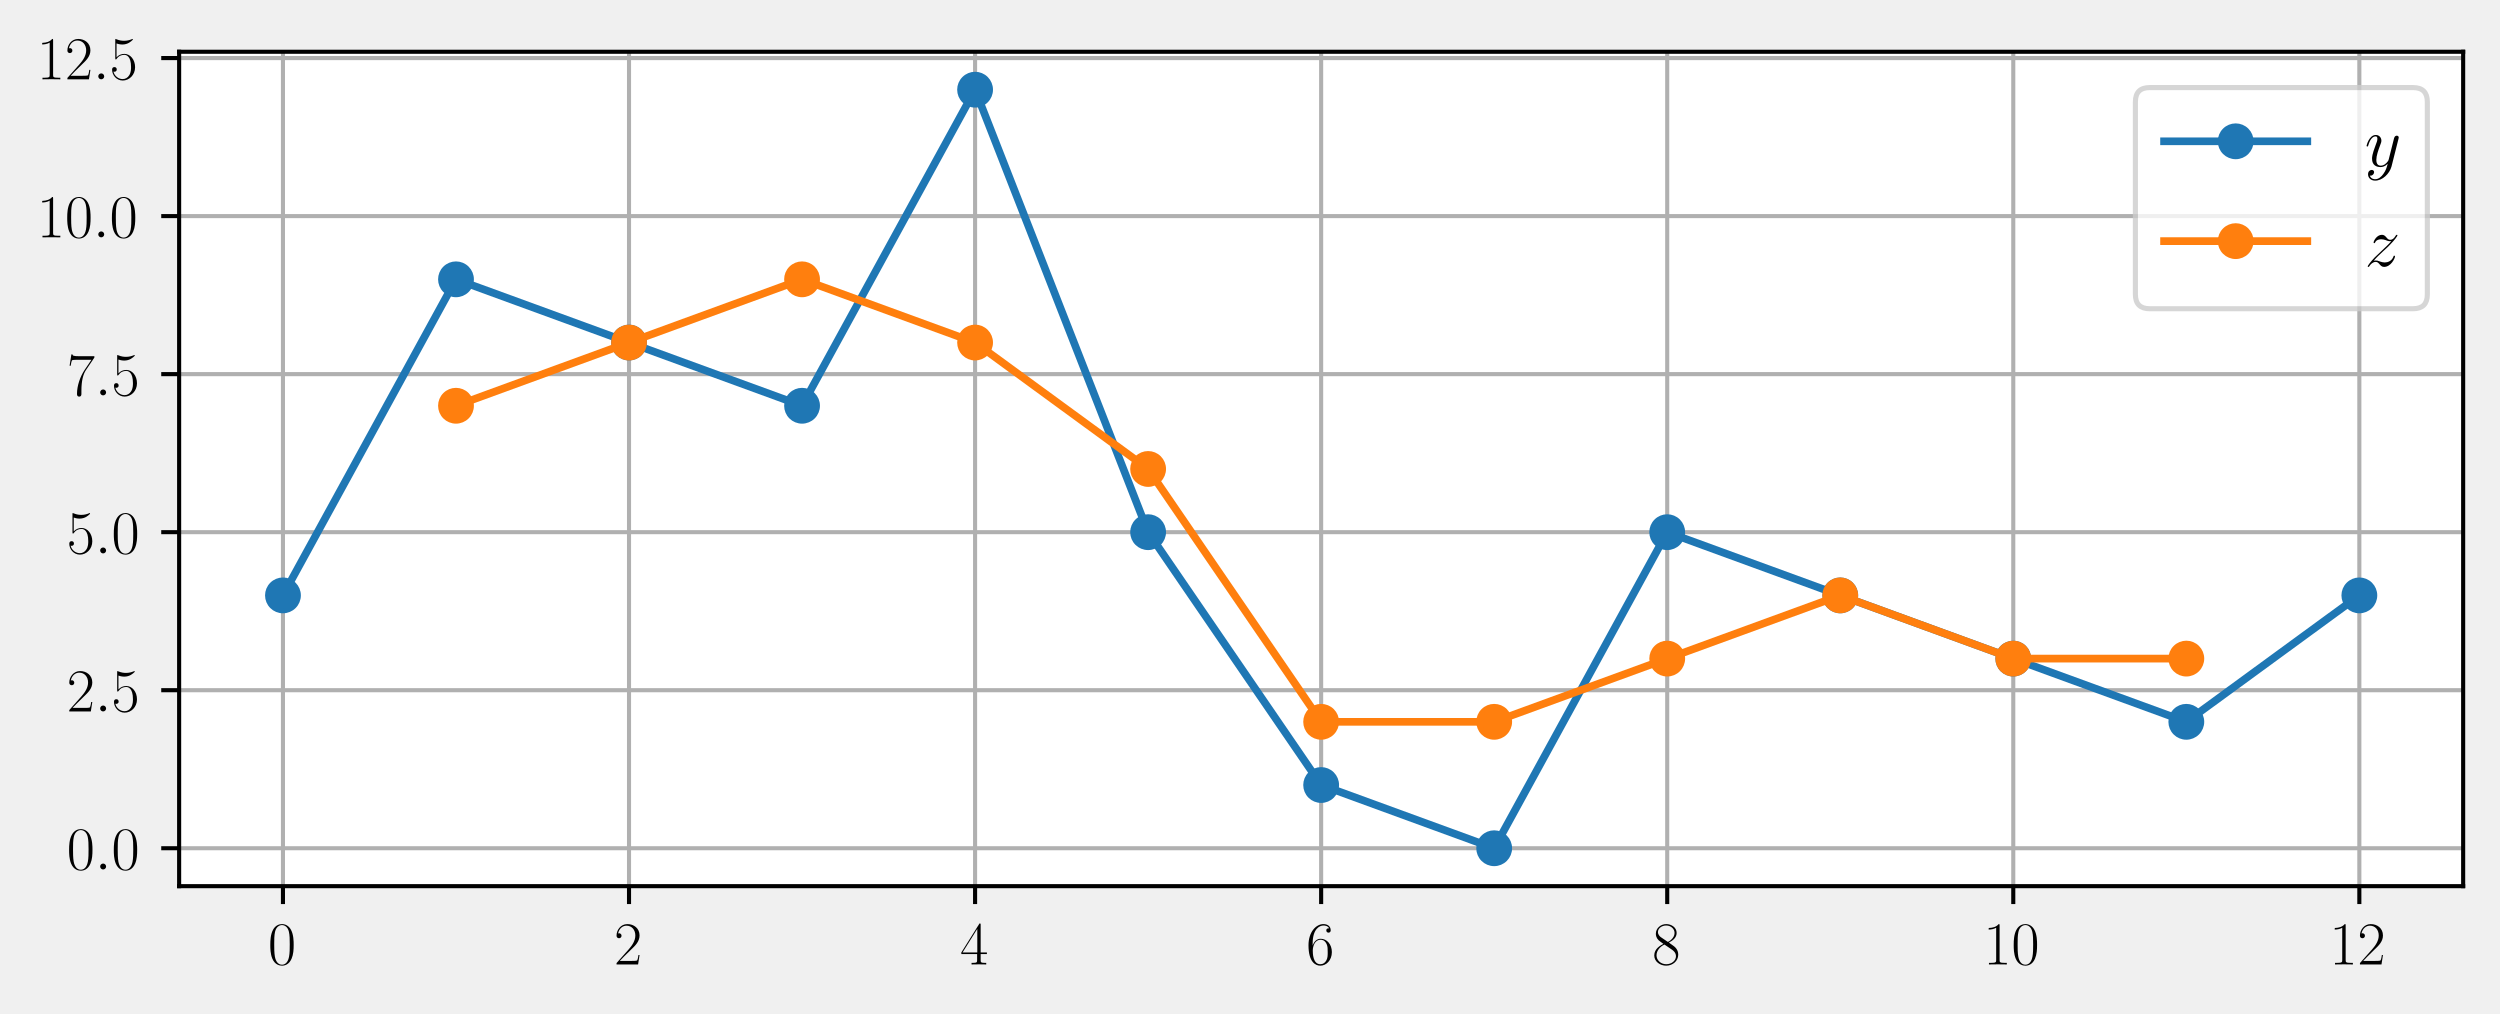
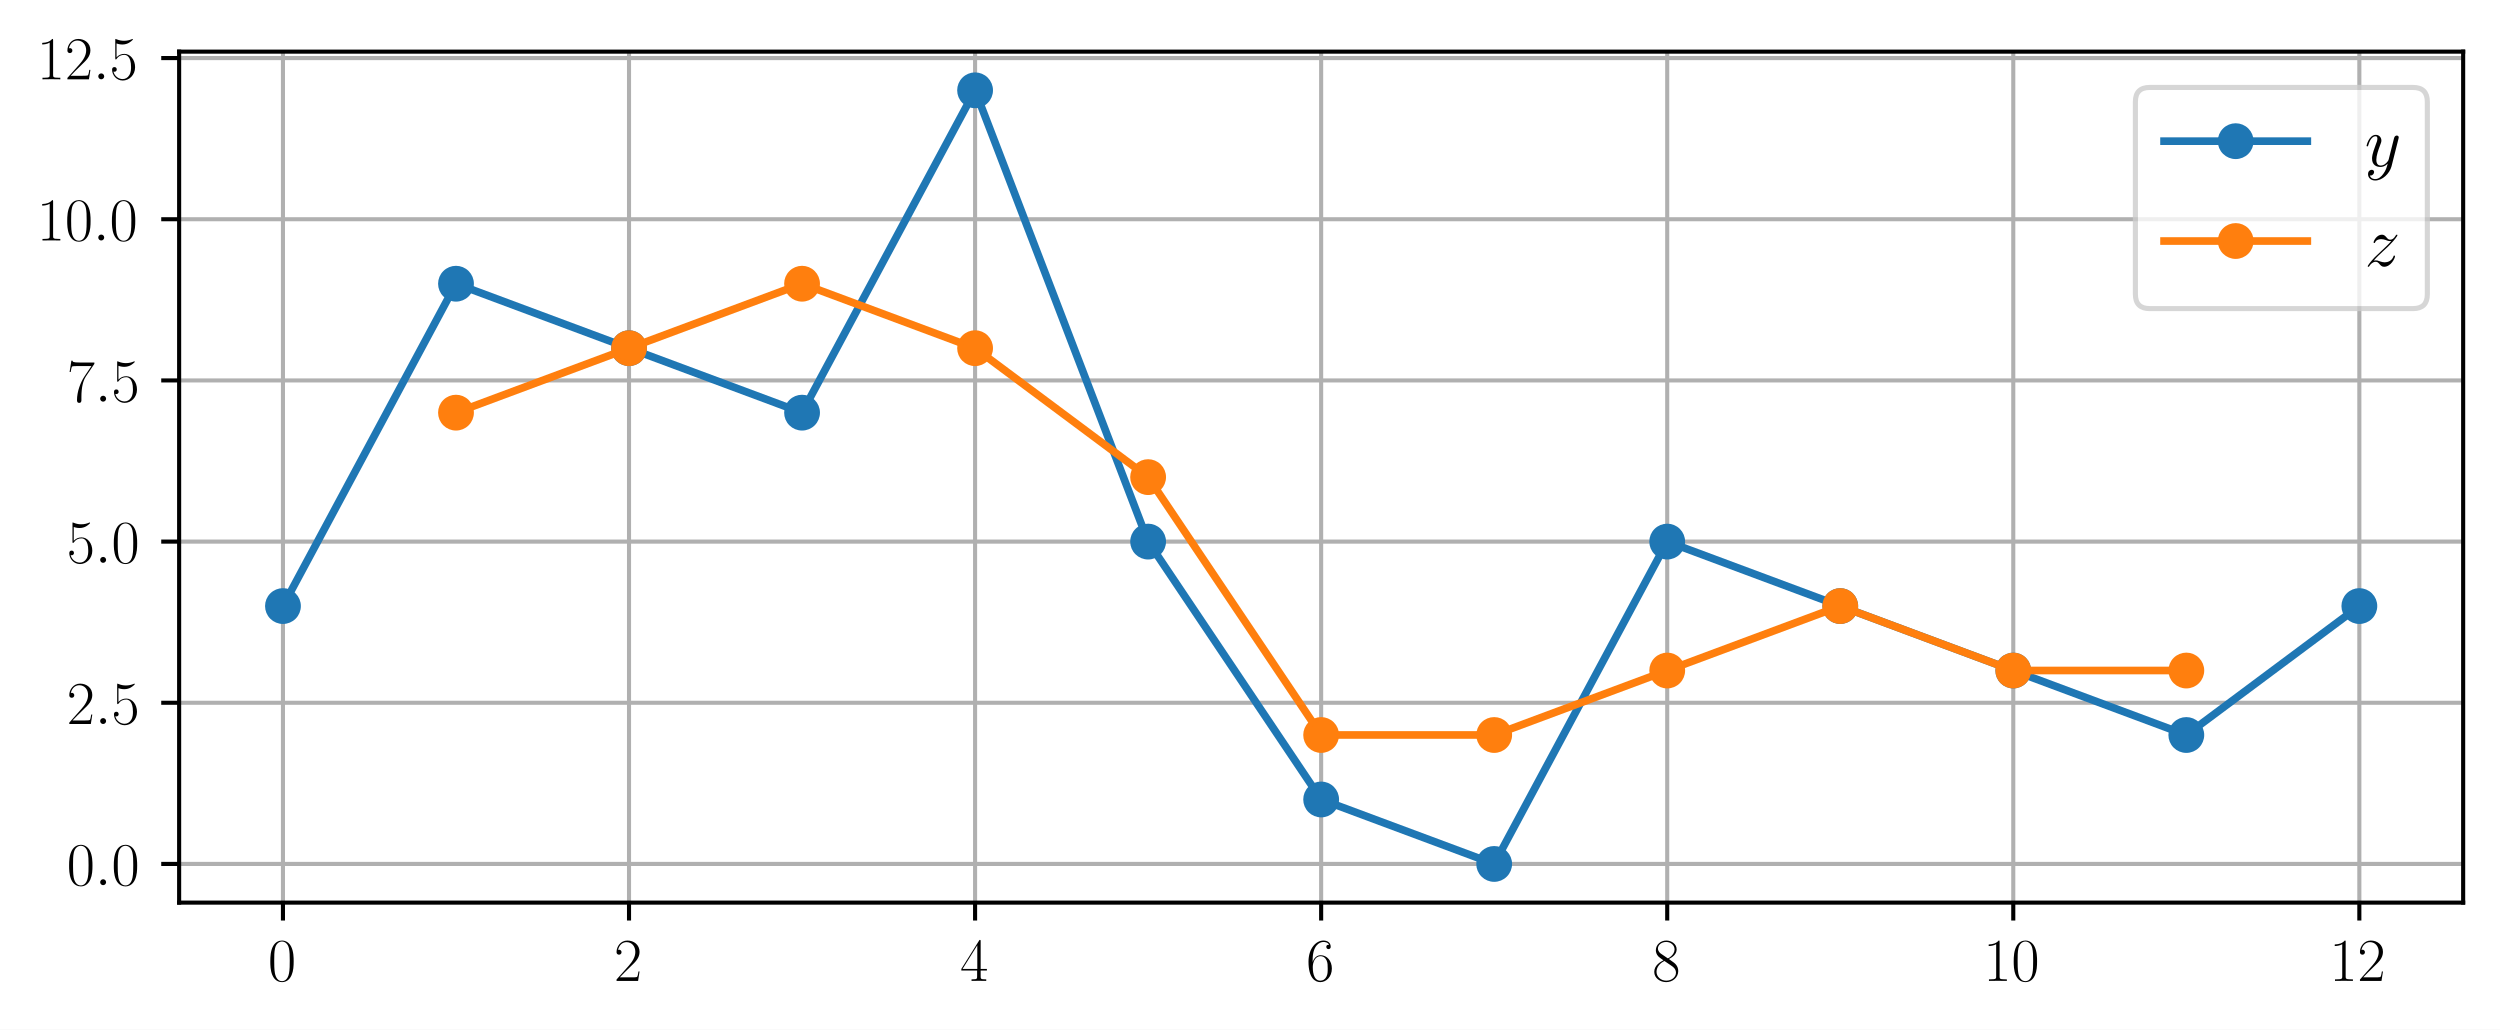
- <svg xmlns="http://www.w3.org/2000/svg" xmlns:xlink="http://www.w3.org/1999/xlink" height="198.022pt" version="1.1" viewBox="0 0 488.611 198.022" width="488.611pt">
+ <svg xmlns="http://www.w3.org/2000/svg" xmlns:xlink="http://www.w3.org/1999/xlink" width="488.611pt" height="201.238pt" viewBox="0 0 488.611 201.238" version="1.1">
  <defs>
-     <style type="text/css">*{stroke-linecap:butt;stroke-linejoin:round;}</style>
+     <style type="text/css">*{stroke-linejoin: round; stroke-linecap: butt}</style>
  </defs>
  <g id="figure_1">
    <g id="patch_1">
-       <path d="M 0 198.022  L 488.611 198.022  L 488.611 0  L 0 0  z " style="fill:none;" />
+       <path d="M 0 201.238  L 488.611 201.238  L 488.611 0  L 0 0  z " style="fill: #ffffff" />
    </g>
    <g id="axes_1">
      <g id="patch_2">
-         <path d="M 35.011 173.196  L 481.411 173.196  L 481.411 10.116  L 35.011 10.116  z " style="fill:#ffffff;" />
+         <path d="M 35.011 176.411  L 481.411 176.411  L 481.411 10.091  L 35.011 10.091  z " style="fill: #ffffff" />
      </g>
      <g id="matplotlib.axis_1">
        <g id="xtick_1">
          <g id="line2d_1">
-             <path clip-path="url(#pc7c67363ea)" d="M 55.302 173.196  L 55.302 10.116  " style="fill:none;stroke:#b0b0b0;stroke-linecap:square;stroke-width:0.8;" />
+             <path d="M 55.302 176.411  L 55.302 10.091  " clip-path="url(#p268f685342)" style="fill: none; stroke: #b0b0b0; stroke-width: 0.8; stroke-linecap: square" />
          </g>
          <g id="line2d_2">
            <defs>
-               <path d="M 0 0  L 0 3.5  " id="m2294f889f7" style="stroke:#000000;stroke-width:0.8;" />
+               <path id="m3dd1271df4" d="M 0 0  L 0 3.5  " style="stroke: #000000; stroke-width: 0.8" />
            </defs>
            <g>
-               <use style="stroke:#000000;stroke-width:0.8;" x="55.302" xlink:href="#m2294f889f7" y="173.196" />
+               <use xlink:href="#m3dd1271df4" x="55.302" y="176.411" style="stroke: #000000; stroke-width: 0.8" />
            </g>
          </g>
          <g id="text_1">
-             <g transform="translate(52.37505 188.4978)scale(0.12 -0.12)">
-               <defs>
-                 <path d="M 2688 2038  C 2688 2430 2682 3099 2413 3613  C 2176 4063 1798 4224 1466 4224  C 1158 4224 768 4082 525 3620  C 269 3137 243 2539 243 2038  C 243 1671 250 1112 448 623  C 723 -39 1216 -128 1466 -128  C 1760 -128 2208 -7 2470 604  C 2662 1048 2688 1568 2688 2038  z M 1466 -26  C 1056 -26 813 328 723 816  C 653 1196 653 1749 653 2109  C 653 2604 653 3015 736 3407  C 858 3954 1216 4121 1466 4121  C 1728 4121 2067 3947 2189 3420  C 2272 3054 2278 2623 2278 2109  C 2278 1691 2278 1176 2202 797  C 2067 96 1690 -26 1466 -26  z " id="CMR17-30" transform="scale(0.015625)" />
-               </defs>
-               <use transform="scale(0.996264)" xlink:href="#CMR17-30" />
+             <g transform="translate(52.37505 191.7133) scale(0.12 -0.12)">
+               <defs>
+                 <path id="CMR17-30" d="M 2688 2038  C 2688 2430 2682 3099 2413 3613  C 2176 4063 1798 4224 1466 4224  C 1158 4224 768 4082 525 3620  C 269 3137 243 2539 243 2038  C 243 1671 250 1112 448 623  C 723 -39 1216 -128 1466 -128  C 1760 -128 2208 -7 2470 604  C 2662 1048 2688 1568 2688 2038  z M 1466 -26  C 1056 -26 813 328 723 816  C 653 1196 653 1749 653 2109  C 653 2604 653 3015 736 3407  C 858 3954 1216 4121 1466 4121  C 1728 4121 2067 3947 2189 3420  C 2272 3054 2278 2623 2278 2109  C 2278 1691 2278 1176 2202 797  C 2067 96 1690 -26 1466 -26  z " transform="scale(0.015625)" />
+               </defs>
+               <use xlink:href="#CMR17-30" transform="scale(0.996264)" />
            </g>
          </g>
        </g>
        <g id="xtick_2">
          <g id="line2d_3">
-             <path clip-path="url(#pc7c67363ea)" d="M 122.938 173.196  L 122.938 10.116  " style="fill:none;stroke:#b0b0b0;stroke-linecap:square;stroke-width:0.8;" />
+             <path d="M 122.938 176.411  L 122.938 10.091  " clip-path="url(#p268f685342)" style="fill: none; stroke: #b0b0b0; stroke-width: 0.8; stroke-linecap: square" />
          </g>
          <g id="line2d_4">
            <g>
-               <use style="stroke:#000000;stroke-width:0.8;" x="122.938" xlink:href="#m2294f889f7" y="173.196" />
+               <use xlink:href="#m3dd1271df4" x="122.938" y="176.411" style="stroke: #000000; stroke-width: 0.8" />
            </g>
          </g>
          <g id="text_2">
-             <g transform="translate(120.0114 188.4978)scale(0.12 -0.12)">
-               <defs>
-                 <path d="M 2669 990  L 2554 990  C 2490 537 2438 460 2413 422  C 2381 371 1920 371 1830 371  L 602 371  C 832 620 1280 1073 1824 1596  C 2214 1966 2669 2400 2669 3033  C 2669 3788 2067 4224 1395 4224  C 691 4224 262 3603 262 3027  C 262 2777 448 2745 525 2745  C 589 2745 781 2783 781 3007  C 781 3206 614 3264 525 3264  C 486 3264 448 3257 422 3244  C 544 3788 915 4057 1306 4057  C 1862 4057 2227 3616 2227 3033  C 2227 2477 1901 1998 1536 1583  L 262 147  L 262 0  L 2515 0  L 2669 990  z " id="CMR17-32" transform="scale(0.015625)" />
-               </defs>
-               <use transform="scale(0.996264)" xlink:href="#CMR17-32" />
+             <g transform="translate(120.0114 191.7133) scale(0.12 -0.12)">
+               <defs>
+                 <path id="CMR17-32" d="M 2669 990  L 2554 990  C 2490 537 2438 460 2413 422  C 2381 371 1920 371 1830 371  L 602 371  C 832 620 1280 1073 1824 1596  C 2214 1966 2669 2400 2669 3033  C 2669 3788 2067 4224 1395 4224  C 691 4224 262 3603 262 3027  C 262 2777 448 2745 525 2745  C 589 2745 781 2783 781 3007  C 781 3206 614 3264 525 3264  C 486 3264 448 3257 422 3244  C 544 3788 915 4057 1306 4057  C 1862 4057 2227 3616 2227 3033  C 2227 2477 1901 1998 1536 1583  L 262 147  L 262 0  L 2515 0  L 2669 990  z " transform="scale(0.015625)" />
+               </defs>
+               <use xlink:href="#CMR17-32" transform="scale(0.996264)" />
            </g>
          </g>
        </g>
        <g id="xtick_3">
          <g id="line2d_5">
-             <path clip-path="url(#pc7c67363ea)" d="M 190.574 173.196  L 190.574 10.116  " style="fill:none;stroke:#b0b0b0;stroke-linecap:square;stroke-width:0.8;" />
+             <path d="M 190.574 176.411  L 190.574 10.091  " clip-path="url(#p268f685342)" style="fill: none; stroke: #b0b0b0; stroke-width: 0.8; stroke-linecap: square" />
          </g>
          <g id="line2d_6">
            <g>
-               <use style="stroke:#000000;stroke-width:0.8;" x="190.574" xlink:href="#m2294f889f7" y="173.196" />
+               <use xlink:href="#m3dd1271df4" x="190.574" y="176.411" style="stroke: #000000; stroke-width: 0.8" />
            </g>
          </g>
          <g id="text_3">
-             <g transform="translate(187.6478 188.4978)scale(0.12 -0.12)">
-               <defs>
-                 <path d="M 2150 4147  C 2150 4281 2144 4288 2029 4288  L 128 1254  L 128 1088  L 1779 1088  L 1779 460  C 1779 230 1766 166 1318 166  L 1197 166  L 1197 0  C 1402 12 1747 12 1965 12  C 2182 12 2528 12 2733 0  L 2733 166  L 2611 166  C 2163 166 2150 230 2150 460  L 2150 1088  L 2803 1088  L 2803 1254  L 2150 1254  L 2150 4147  z M 1798 3723  L 1798 1254  L 256 1254  L 1798 3723  z " id="CMR17-34" transform="scale(0.015625)" />
-               </defs>
-               <use transform="scale(0.996264)" xlink:href="#CMR17-34" />
+             <g transform="translate(187.6478 191.7133) scale(0.12 -0.12)">
+               <defs>
+                 <path id="CMR17-34" d="M 2150 4147  C 2150 4281 2144 4288 2029 4288  L 128 1254  L 128 1088  L 1779 1088  L 1779 460  C 1779 230 1766 166 1318 166  L 1197 166  L 1197 0  C 1402 12 1747 12 1965 12  C 2182 12 2528 12 2733 0  L 2733 166  L 2611 166  C 2163 166 2150 230 2150 460  L 2150 1088  L 2803 1088  L 2803 1254  L 2150 1254  L 2150 4147  z M 1798 3723  L 1798 1254  L 256 1254  L 1798 3723  z " transform="scale(0.015625)" />
+               </defs>
+               <use xlink:href="#CMR17-34" transform="scale(0.996264)" />
            </g>
          </g>
        </g>
        <g id="xtick_4">
          <g id="line2d_7">
-             <path clip-path="url(#pc7c67363ea)" d="M 258.211 173.196  L 258.211 10.116  " style="fill:none;stroke:#b0b0b0;stroke-linecap:square;stroke-width:0.8;" />
+             <path d="M 258.211 176.411  L 258.211 10.091  " clip-path="url(#p268f685342)" style="fill: none; stroke: #b0b0b0; stroke-width: 0.8; stroke-linecap: square" />
          </g>
          <g id="line2d_8">
            <g>
-               <use style="stroke:#000000;stroke-width:0.8;" x="258.211" xlink:href="#m2294f889f7" y="173.196" />
+               <use xlink:href="#m3dd1271df4" x="258.211" y="176.411" style="stroke: #000000; stroke-width: 0.8" />
            </g>
          </g>
          <g id="text_4">
-             <g transform="translate(255.2841 188.4978)scale(0.12 -0.12)">
-               <defs>
-                 <path d="M 678 2198  C 678 3712 1395 4076 1811 4076  C 1946 4076 2272 4049 2400 3782  C 2298 3782 2106 3782 2106 3558  C 2106 3385 2246 3328 2336 3328  C 2394 3328 2566 3353 2566 3571  C 2566 3987 2246 4224 1805 4224  C 1043 4224 243 3411 243 2011  C 243 257 966 -128 1478 -128  C 2099 -128 2688 431 2688 1295  C 2688 2101 2170 2688 1517 2688  C 1126 2688 838 2430 678 1979  L 678 2198  z M 1478 25  C 691 25 691 1212 691 1450  C 691 1914 909 2585 1504 2585  C 1613 2585 1926 2585 2138 2140  C 2253 1889 2253 1624 2253 1302  C 2253 954 2253 696 2118 438  C 1978 173 1773 25 1478 25  z " id="CMR17-36" transform="scale(0.015625)" />
-               </defs>
-               <use transform="scale(0.996264)" xlink:href="#CMR17-36" />
+             <g transform="translate(255.2841 191.7133) scale(0.12 -0.12)">
+               <defs>
+                 <path id="CMR17-36" d="M 678 2198  C 678 3712 1395 4076 1811 4076  C 1946 4076 2272 4049 2400 3782  C 2298 3782 2106 3782 2106 3558  C 2106 3385 2246 3328 2336 3328  C 2394 3328 2566 3353 2566 3571  C 2566 3987 2246 4224 1805 4224  C 1043 4224 243 3411 243 2011  C 243 257 966 -128 1478 -128  C 2099 -128 2688 431 2688 1295  C 2688 2101 2170 2688 1517 2688  C 1126 2688 838 2430 678 1979  L 678 2198  z M 1478 25  C 691 25 691 1212 691 1450  C 691 1914 909 2585 1504 2585  C 1613 2585 1926 2585 2138 2140  C 2253 1889 2253 1624 2253 1302  C 2253 954 2253 696 2118 438  C 1978 173 1773 25 1478 25  z " transform="scale(0.015625)" />
+               </defs>
+               <use xlink:href="#CMR17-36" transform="scale(0.996264)" />
            </g>
          </g>
        </g>
        <g id="xtick_5">
          <g id="line2d_9">
-             <path clip-path="url(#pc7c67363ea)" d="M 325.847 173.196  L 325.847 10.116  " style="fill:none;stroke:#b0b0b0;stroke-linecap:square;stroke-width:0.8;" />
+             <path d="M 325.847 176.411  L 325.847 10.091  " clip-path="url(#p268f685342)" style="fill: none; stroke: #b0b0b0; stroke-width: 0.8; stroke-linecap: square" />
          </g>
          <g id="line2d_10">
            <g>
-               <use style="stroke:#000000;stroke-width:0.8;" x="325.847" xlink:href="#m2294f889f7" y="173.196" />
+               <use xlink:href="#m3dd1271df4" x="325.847" y="176.411" style="stroke: #000000; stroke-width: 0.8" />
            </g>
          </g>
          <g id="text_5">
-             <g transform="translate(322.9205 188.4978)scale(0.12 -0.12)">
-               <defs>
-                 <path d="M 1741 2289  C 2144 2494 2554 2803 2554 3298  C 2554 3884 1990 4224 1472 4224  C 890 4224 378 3800 378 3215  C 378 3054 416 2777 666 2533  C 730 2469 998 2276 1171 2154  C 883 2006 211 1652 211 945  C 211 282 838 -128 1459 -128  C 2144 -128 2720 366 2720 1022  C 2720 1607 2330 1877 2074 2051  L 1741 2289  z M 902 2855  C 851 2887 595 3086 595 3388  C 595 3781 998 4076 1459 4076  C 1965 4076 2336 3716 2336 3298  C 2336 2700 1670 2359 1638 2359  C 1632 2359 1626 2359 1574 2398  L 902 2855  z M 2080 1536  C 2176 1466 2483 1253 2483 861  C 2483 385 2010 25 1472 25  C 890 25 448 443 448 951  C 448 1459 838 1884 1280 2083  L 2080 1536  z " id="CMR17-38" transform="scale(0.015625)" />
-               </defs>
-               <use transform="scale(0.996264)" xlink:href="#CMR17-38" />
+             <g transform="translate(322.9205 191.7133) scale(0.12 -0.12)">
+               <defs>
+                 <path id="CMR17-38" d="M 1741 2289  C 2144 2494 2554 2803 2554 3298  C 2554 3884 1990 4224 1472 4224  C 890 4224 378 3800 378 3215  C 378 3054 416 2777 666 2533  C 730 2469 998 2276 1171 2154  C 883 2006 211 1652 211 945  C 211 282 838 -128 1459 -128  C 2144 -128 2720 366 2720 1022  C 2720 1607 2330 1877 2074 2051  L 1741 2289  z M 902 2855  C 851 2887 595 3086 595 3388  C 595 3781 998 4076 1459 4076  C 1965 4076 2336 3716 2336 3298  C 2336 2700 1670 2359 1638 2359  C 1632 2359 1626 2359 1574 2398  L 902 2855  z M 2080 1536  C 2176 1466 2483 1253 2483 861  C 2483 385 2010 25 1472 25  C 890 25 448 443 448 951  C 448 1459 838 1884 1280 2083  L 2080 1536  z " transform="scale(0.015625)" />
+               </defs>
+               <use xlink:href="#CMR17-38" transform="scale(0.996264)" />
            </g>
          </g>
        </g>
        <g id="xtick_6">
          <g id="line2d_11">
-             <path clip-path="url(#pc7c67363ea)" d="M 393.483 173.196  L 393.483 10.116  " style="fill:none;stroke:#b0b0b0;stroke-linecap:square;stroke-width:0.8;" />
+             <path d="M 393.483 176.411  L 393.483 10.091  " clip-path="url(#p268f685342)" style="fill: none; stroke: #b0b0b0; stroke-width: 0.8; stroke-linecap: square" />
          </g>
          <g id="line2d_12">
            <g>
-               <use style="stroke:#000000;stroke-width:0.8;" x="393.483" xlink:href="#m2294f889f7" y="173.196" />
+               <use xlink:href="#m3dd1271df4" x="393.483" y="176.411" style="stroke: #000000; stroke-width: 0.8" />
            </g>
          </g>
          <g id="text_6">
-             <g transform="translate(387.6304 188.4978)scale(0.12 -0.12)">
-               <defs>
-                 <path d="M 1702 4083  C 1702 4217 1696 4224 1606 4224  C 1357 3927 979 3833 621 3820  C 602 3820 570 3820 563 3808  C 557 3795 557 3782 557 3648  C 755 3648 1088 3686 1344 3839  L 1344 467  C 1344 243 1331 166 781 166  L 589 166  L 589 0  C 896 6 1216 12 1523 12  C 1830 12 2150 6 2458 0  L 2458 166  L 2266 166  C 1715 166 1702 236 1702 467  L 1702 4083  z " id="CMR17-31" transform="scale(0.015625)" />
-               </defs>
-               <use transform="scale(0.996264)" xlink:href="#CMR17-31" />
-               <use transform="translate(45.69048 0)scale(0.996264)" xlink:href="#CMR17-30" />
+             <g transform="translate(387.6304 191.7133) scale(0.12 -0.12)">
+               <defs>
+                 <path id="CMR17-31" d="M 1702 4083  C 1702 4217 1696 4224 1606 4224  C 1357 3927 979 3833 621 3820  C 602 3820 570 3820 563 3808  C 557 3795 557 3782 557 3648  C 755 3648 1088 3686 1344 3839  L 1344 467  C 1344 243 1331 166 781 166  L 589 166  L 589 0  C 896 6 1216 12 1523 12  C 1830 12 2150 6 2458 0  L 2458 166  L 2266 166  C 1715 166 1702 236 1702 467  L 1702 4083  z " transform="scale(0.015625)" />
+               </defs>
+               <use xlink:href="#CMR17-31" transform="scale(0.996264)" />
+               <use xlink:href="#CMR17-30" transform="translate(45.69048 0) scale(0.996264)" />
            </g>
          </g>
        </g>
        <g id="xtick_7">
          <g id="line2d_13">
-             <path clip-path="url(#pc7c67363ea)" d="M 461.12 173.196  L 461.12 10.116  " style="fill:none;stroke:#b0b0b0;stroke-linecap:square;stroke-width:0.8;" />
+             <path d="M 461.12 176.411  L 461.12 10.091  " clip-path="url(#p268f685342)" style="fill: none; stroke: #b0b0b0; stroke-width: 0.8; stroke-linecap: square" />
          </g>
          <g id="line2d_14">
            <g>
-               <use style="stroke:#000000;stroke-width:0.8;" x="461.12" xlink:href="#m2294f889f7" y="173.196" />
+               <use xlink:href="#m3dd1271df4" x="461.12" y="176.411" style="stroke: #000000; stroke-width: 0.8" />
            </g>
          </g>
          <g id="text_7">
-             <g transform="translate(455.2667 188.4978)scale(0.12 -0.12)">
-               <use transform="scale(0.996264)" xlink:href="#CMR17-31" />
-               <use transform="translate(45.69048 0)scale(0.996264)" xlink:href="#CMR17-32" />
+             <g transform="translate(455.2667 191.7133) scale(0.12 -0.12)">
+               <use xlink:href="#CMR17-31" transform="scale(0.996264)" />
+               <use xlink:href="#CMR17-32" transform="translate(45.69048 0) scale(0.996264)" />
            </g>
          </g>
        </g>
      </g>
      <g id="matplotlib.axis_2">
        <g id="ytick_1">
          <g id="line2d_15">
-             <path clip-path="url(#pc7c67363ea)" d="M 35.011 165.783  L 481.411 165.783  " style="fill:none;stroke:#b0b0b0;stroke-linecap:square;stroke-width:0.8;" />
+             <path d="M 35.011 168.851  L 481.411 168.851  " clip-path="url(#p268f685342)" style="fill: none; stroke: #b0b0b0; stroke-width: 0.8; stroke-linecap: square" />
          </g>
          <g id="line2d_16">
            <defs>
-               <path d="M 0 0  L -3.5 0  " id="m60856b01ac" style="stroke:#000000;stroke-width:0.8;" />
+               <path id="me7ed355324" d="M 0 0  L -3.5 0  " style="stroke: #000000; stroke-width: 0.8" />
            </defs>
            <g>
-               <use style="stroke:#000000;stroke-width:0.8;" x="35.011" xlink:href="#m60856b01ac" y="165.783" />
+               <use xlink:href="#me7ed355324" x="35.011" y="168.851" style="stroke: #000000; stroke-width: 0.8" />
            </g>
          </g>
          <g id="text_8">
-             <g transform="translate(13.05299 169.934)scale(0.12 -0.12)">
-               <defs>
-                 <path d="M 1178 307  C 1178 492 1024 620 870 620  C 685 620 557 467 557 313  C 557 128 710 0 864 0  C 1050 0 1178 153 1178 307  z " id="CMMI12-3a" transform="scale(0.015625)" />
-               </defs>
-               <use transform="scale(0.996264)" xlink:href="#CMR17-30" />
-               <use transform="translate(45.69048 0)scale(0.996264)" xlink:href="#CMMI12-3a" />
-               <use transform="translate(72.78765 0)scale(0.996264)" xlink:href="#CMR17-30" />
+             <g transform="translate(13.05299 173.0022) scale(0.12 -0.12)">
+               <defs>
+                 <path id="CMMI12-3a" d="M 1178 307  C 1178 492 1024 620 870 620  C 685 620 557 467 557 313  C 557 128 710 0 864 0  C 1050 0 1178 153 1178 307  z " transform="scale(0.015625)" />
+               </defs>
+               <use xlink:href="#CMR17-30" transform="scale(0.996264)" />
+               <use xlink:href="#CMMI12-3a" transform="translate(45.69048 0) scale(0.996264)" />
+               <use xlink:href="#CMR17-30" transform="translate(72.78765 0) scale(0.996264)" />
            </g>
          </g>
        </g>
        <g id="ytick_2">
          <g id="line2d_17">
-             <path clip-path="url(#pc7c67363ea)" d="M 35.011 134.897  L 481.411 134.897  " style="fill:none;stroke:#b0b0b0;stroke-linecap:square;stroke-width:0.8;" />
+             <path d="M 35.011 137.351  L 481.411 137.351  " clip-path="url(#p268f685342)" style="fill: none; stroke: #b0b0b0; stroke-width: 0.8; stroke-linecap: square" />
          </g>
          <g id="line2d_18">
            <g>
-               <use style="stroke:#000000;stroke-width:0.8;" x="35.011" xlink:href="#m60856b01ac" y="134.897" />
+               <use xlink:href="#me7ed355324" x="35.011" y="137.351" style="stroke: #000000; stroke-width: 0.8" />
            </g>
          </g>
          <g id="text_9">
-             <g transform="translate(13.05299 139.0476)scale(0.12 -0.12)">
-               <defs>
-                 <path d="M 730 3750  C 794 3724 1056 3641 1325 3641  C 1920 3641 2246 3961 2432 4140  C 2432 4191 2432 4224 2394 4224  C 2387 4224 2374 4224 2323 4198  C 2099 4102 1837 4032 1517 4032  C 1325 4032 1037 4055 723 4191  C 653 4224 640 4224 634 4224  C 602 4224 595 4217 595 4090  L 595 2231  C 595 2113 595 2080 659 2080  C 691 2080 704 2093 736 2139  C 941 2435 1222 2560 1542 2560  C 1766 2560 2246 2415 2246 1293  C 2246 1087 2246 716 2054 422  C 1894 159 1645 25 1370 25  C 947 25 518 319 403 812  C 429 806 480 793 506 793  C 589 793 749 838 749 1036  C 749 1209 627 1280 506 1280  C 358 1280 262 1190 262 1011  C 262 454 704 -128 1382 -128  C 2042 -128 2669 441 2669 1267  C 2669 2054 2170 2662 1549 2662  C 1222 2662 947 2540 730 2304  L 730 3750  z " id="CMR17-35" transform="scale(0.015625)" />
-               </defs>
-               <use transform="scale(0.996264)" xlink:href="#CMR17-32" />
-               <use transform="translate(45.69048 0)scale(0.996264)" xlink:href="#CMMI12-3a" />
-               <use transform="translate(72.78765 0)scale(0.996264)" xlink:href="#CMR17-35" />
+             <g transform="translate(13.05299 141.5022) scale(0.12 -0.12)">
+               <defs>
+                 <path id="CMR17-35" d="M 730 3750  C 794 3724 1056 3641 1325 3641  C 1920 3641 2246 3961 2432 4140  C 2432 4191 2432 4224 2394 4224  C 2387 4224 2374 4224 2323 4198  C 2099 4102 1837 4032 1517 4032  C 1325 4032 1037 4055 723 4191  C 653 4224 640 4224 634 4224  C 602 4224 595 4217 595 4090  L 595 2231  C 595 2113 595 2080 659 2080  C 691 2080 704 2093 736 2139  C 941 2435 1222 2560 1542 2560  C 1766 2560 2246 2415 2246 1293  C 2246 1087 2246 716 2054 422  C 1894 159 1645 25 1370 25  C 947 25 518 319 403 812  C 429 806 480 793 506 793  C 589 793 749 838 749 1036  C 749 1209 627 1280 506 1280  C 358 1280 262 1190 262 1011  C 262 454 704 -128 1382 -128  C 2042 -128 2669 441 2669 1267  C 2669 2054 2170 2662 1549 2662  C 1222 2662 947 2540 730 2304  L 730 3750  z " transform="scale(0.015625)" />
+               </defs>
+               <use xlink:href="#CMR17-32" transform="scale(0.996264)" />
+               <use xlink:href="#CMMI12-3a" transform="translate(45.69048 0) scale(0.996264)" />
+               <use xlink:href="#CMR17-35" transform="translate(72.78765 0) scale(0.996264)" />
            </g>
          </g>
        </g>
        <g id="ytick_3">
          <g id="line2d_19">
-             <path clip-path="url(#pc7c67363ea)" d="M 35.011 104.01  L 481.411 104.01  " style="fill:none;stroke:#b0b0b0;stroke-linecap:square;stroke-width:0.8;" />
+             <path d="M 35.011 105.851  L 481.411 105.851  " clip-path="url(#p268f685342)" style="fill: none; stroke: #b0b0b0; stroke-width: 0.8; stroke-linecap: square" />
          </g>
          <g id="line2d_20">
            <g>
-               <use style="stroke:#000000;stroke-width:0.8;" x="35.011" xlink:href="#m60856b01ac" y="104.01" />
+               <use xlink:href="#me7ed355324" x="35.011" y="105.851" style="stroke: #000000; stroke-width: 0.8" />
            </g>
          </g>
          <g id="text_10">
-             <g transform="translate(13.05299 108.1613)scale(0.12 -0.12)">
-               <use transform="scale(0.996264)" xlink:href="#CMR17-35" />
-               <use transform="translate(45.69048 0)scale(0.996264)" xlink:href="#CMMI12-3a" />
-               <use transform="translate(72.78765 0)scale(0.996264)" xlink:href="#CMR17-30" />
+             <g transform="translate(13.05299 110.0022) scale(0.12 -0.12)">
+               <use xlink:href="#CMR17-35" transform="scale(0.996264)" />
+               <use xlink:href="#CMMI12-3a" transform="translate(45.69048 0) scale(0.996264)" />
+               <use xlink:href="#CMR17-30" transform="translate(72.78765 0) scale(0.996264)" />
            </g>
          </g>
        </g>
        <g id="ytick_4">
          <g id="line2d_21">
-             <path clip-path="url(#pc7c67363ea)" d="M 35.011 73.124  L 481.411 73.124  " style="fill:none;stroke:#b0b0b0;stroke-linecap:square;stroke-width:0.8;" />
+             <path d="M 35.011 74.351  L 481.411 74.351  " clip-path="url(#p268f685342)" style="fill: none; stroke: #b0b0b0; stroke-width: 0.8; stroke-linecap: square" />
          </g>
          <g id="line2d_22">
            <g>
-               <use style="stroke:#000000;stroke-width:0.8;" x="35.011" xlink:href="#m60856b01ac" y="73.124" />
+               <use xlink:href="#me7ed355324" x="35.011" y="74.351" style="stroke: #000000; stroke-width: 0.8" />
            </g>
          </g>
          <g id="text_11">
-             <g transform="translate(13.05299 77.27491)scale(0.12 -0.12)">
-               <defs>
-                 <path d="M 2886 3955  L 2886 4096  L 1382 4096  C 634 4096 621 4166 595 4288  L 480 4288  L 294 3104  L 410 3104  C 429 3226 474 3552 550 3673  C 589 3724 1062 3724 1171 3724  L 2579 3724  L 1869 2670  C 1395 1961 1069 1003 1069 166  C 1069 89 1069 -128 1299 -128  C 1530 -128 1530 89 1530 172  L 1530 466  C 1530 1514 1709 2204 2003 2644  L 2886 3955  z " id="CMR17-37" transform="scale(0.015625)" />
-               </defs>
-               <use transform="scale(0.996264)" xlink:href="#CMR17-37" />
-               <use transform="translate(45.69048 0)scale(0.996264)" xlink:href="#CMMI12-3a" />
-               <use transform="translate(72.78765 0)scale(0.996264)" xlink:href="#CMR17-35" />
+             <g transform="translate(13.05299 78.50218) scale(0.12 -0.12)">
+               <defs>
+                 <path id="CMR17-37" d="M 2886 3955  L 2886 4096  L 1382 4096  C 634 4096 621 4166 595 4288  L 480 4288  L 294 3104  L 410 3104  C 429 3226 474 3552 550 3673  C 589 3724 1062 3724 1171 3724  L 2579 3724  L 1869 2670  C 1395 1961 1069 1003 1069 166  C 1069 89 1069 -128 1299 -128  C 1530 -128 1530 89 1530 172  L 1530 466  C 1530 1514 1709 2204 2003 2644  L 2886 3955  z " transform="scale(0.015625)" />
+               </defs>
+               <use xlink:href="#CMR17-37" transform="scale(0.996264)" />
+               <use xlink:href="#CMMI12-3a" transform="translate(45.69048 0) scale(0.996264)" />
+               <use xlink:href="#CMR17-35" transform="translate(72.78765 0) scale(0.996264)" />
            </g>
          </g>
        </g>
        <g id="ytick_5">
          <g id="line2d_23">
-             <path clip-path="url(#pc7c67363ea)" d="M 35.011 42.237  L 481.411 42.237  " style="fill:none;stroke:#b0b0b0;stroke-linecap:square;stroke-width:0.8;" />
+             <path d="M 35.011 42.851  L 481.411 42.851  " clip-path="url(#p268f685342)" style="fill: none; stroke: #b0b0b0; stroke-width: 0.8; stroke-linecap: square" />
          </g>
          <g id="line2d_24">
            <g>
-               <use style="stroke:#000000;stroke-width:0.8;" x="35.011" xlink:href="#m60856b01ac" y="42.237" />
+               <use xlink:href="#me7ed355324" x="35.011" y="42.851" style="stroke: #000000; stroke-width: 0.8" />
            </g>
          </g>
          <g id="text_12">
-             <g transform="translate(7.2 46.38854)scale(0.12 -0.12)">
-               <use transform="scale(0.996264)" xlink:href="#CMR17-31" />
-               <use transform="translate(45.69048 0)scale(0.996264)" xlink:href="#CMR17-30" />
-               <use transform="translate(91.38095 0)scale(0.996264)" xlink:href="#CMMI12-3a" />
-               <use transform="translate(118.4781 0)scale(0.996264)" xlink:href="#CMR17-30" />
+             <g transform="translate(7.2 47.00218) scale(0.12 -0.12)">
+               <use xlink:href="#CMR17-31" transform="scale(0.996264)" />
+               <use xlink:href="#CMR17-30" transform="translate(45.69048 0) scale(0.996264)" />
+               <use xlink:href="#CMMI12-3a" transform="translate(91.38095 0) scale(0.996264)" />
+               <use xlink:href="#CMR17-30" transform="translate(118.4781 0) scale(0.996264)" />
            </g>
          </g>
        </g>
        <g id="ytick_6">
          <g id="line2d_25">
-             <path clip-path="url(#pc7c67363ea)" d="M 35.011 11.351  L 481.411 11.351  " style="fill:none;stroke:#b0b0b0;stroke-linecap:square;stroke-width:0.8;" />
+             <path d="M 35.011 11.351  L 481.411 11.351  " clip-path="url(#p268f685342)" style="fill: none; stroke: #b0b0b0; stroke-width: 0.8; stroke-linecap: square" />
          </g>
          <g id="line2d_26">
            <g>
-               <use style="stroke:#000000;stroke-width:0.8;" x="35.011" xlink:href="#m60856b01ac" y="11.351" />
+               <use xlink:href="#me7ed355324" x="35.011" y="11.351" style="stroke: #000000; stroke-width: 0.8" />
            </g>
          </g>
          <g id="text_13">
-             <g transform="translate(7.2 15.50218)scale(0.12 -0.12)">
-               <use transform="scale(0.996264)" xlink:href="#CMR17-31" />
-               <use transform="translate(45.69048 0)scale(0.996264)" xlink:href="#CMR17-32" />
-               <use transform="translate(91.38095 0)scale(0.996264)" xlink:href="#CMMI12-3a" />
-               <use transform="translate(118.4781 0)scale(0.996264)" xlink:href="#CMR17-35" />
+             <g transform="translate(7.2 15.50218) scale(0.12 -0.12)">
+               <use xlink:href="#CMR17-31" transform="scale(0.996264)" />
+               <use xlink:href="#CMR17-32" transform="translate(45.69048 0) scale(0.996264)" />
+               <use xlink:href="#CMMI12-3a" transform="translate(91.38095 0) scale(0.996264)" />
+               <use xlink:href="#CMR17-35" transform="translate(118.4781 0) scale(0.996264)" />
            </g>
          </g>
        </g>
      </g>
      <g id="line2d_27">
-         <path clip-path="url(#pc7c67363ea)" d="M 55.302 116.365  L 89.12 54.592  L 122.938 66.947  L 156.756 79.301  L 190.574 17.528  L 224.392 104.01  L 258.211 153.428  L 292.029 165.783  L 325.847 104.01  L 359.665 116.365  L 393.483 128.719  L 427.302 141.074  L 461.12 116.365  " style="fill:none;stroke:#1f77b4;stroke-linecap:square;stroke-width:1.5;" />
+         <path d="M 55.302 118.451  L 89.12 55.451  L 122.938 68.051  L 156.756 80.651  L 190.574 17.651  L 224.392 105.851  L 258.211 156.251  L 292.029 168.851  L 325.847 105.851  L 359.665 118.451  L 393.483 131.051  L 427.302 143.651  L 461.12 118.451  " clip-path="url(#p268f685342)" style="fill: none; stroke: #1f77b4; stroke-width: 1.5; stroke-linecap: square" />
        <defs>
-           <path d="M 0 3  C 0.796 3 1.559 2.684 2.121 2.121  C 2.684 1.559 3 0.796 3 0  C 3 -0.796 2.684 -1.559 2.121 -2.121  C 1.559 -2.684 0.796 -3 0 -3  C -0.796 -3 -1.559 -2.684 -2.121 -2.121  C -2.684 -1.559 -3 -0.796 -3 0  C -3 0.796 -2.684 1.559 -2.121 2.121  C -1.559 2.684 -0.796 3 0 3  z " id="mfbe352704d" style="stroke:#1f77b4;" />
+           <path id="m0cc079ee2b" d="M 0 3  C 0.796 3 1.559 2.684 2.121 2.121  C 2.684 1.559 3 0.796 3 0  C 3 -0.796 2.684 -1.559 2.121 -2.121  C 1.559 -2.684 0.796 -3 0 -3  C -0.796 -3 -1.559 -2.684 -2.121 -2.121  C -2.684 -1.559 -3 -0.796 -3 0  C -3 0.796 -2.684 1.559 -2.121 2.121  C -1.559 2.684 -0.796 3 0 3  z " style="stroke: #1f77b4" />
        </defs>
-         <g clip-path="url(#pc7c67363ea)">
-           <use style="fill:#1f77b4;stroke:#1f77b4;" x="55.302" xlink:href="#mfbe352704d" y="116.365" />
-           <use style="fill:#1f77b4;stroke:#1f77b4;" x="89.12" xlink:href="#mfbe352704d" y="54.592" />
-           <use style="fill:#1f77b4;stroke:#1f77b4;" x="122.938" xlink:href="#mfbe352704d" y="66.947" />
-           <use style="fill:#1f77b4;stroke:#1f77b4;" x="156.756" xlink:href="#mfbe352704d" y="79.301" />
-           <use style="fill:#1f77b4;stroke:#1f77b4;" x="190.574" xlink:href="#mfbe352704d" y="17.528" />
-           <use style="fill:#1f77b4;stroke:#1f77b4;" x="224.392" xlink:href="#mfbe352704d" y="104.01" />
-           <use style="fill:#1f77b4;stroke:#1f77b4;" x="258.211" xlink:href="#mfbe352704d" y="153.428" />
-           <use style="fill:#1f77b4;stroke:#1f77b4;" x="292.029" xlink:href="#mfbe352704d" y="165.783" />
-           <use style="fill:#1f77b4;stroke:#1f77b4;" x="325.847" xlink:href="#mfbe352704d" y="104.01" />
-           <use style="fill:#1f77b4;stroke:#1f77b4;" x="359.665" xlink:href="#mfbe352704d" y="116.365" />
-           <use style="fill:#1f77b4;stroke:#1f77b4;" x="393.483" xlink:href="#mfbe352704d" y="128.719" />
-           <use style="fill:#1f77b4;stroke:#1f77b4;" x="427.302" xlink:href="#mfbe352704d" y="141.074" />
-           <use style="fill:#1f77b4;stroke:#1f77b4;" x="461.12" xlink:href="#mfbe352704d" y="116.365" />
+         <g clip-path="url(#p268f685342)">
+           <use xlink:href="#m0cc079ee2b" x="55.302" y="118.451" style="fill: #1f77b4; stroke: #1f77b4" />
+           <use xlink:href="#m0cc079ee2b" x="89.12" y="55.451" style="fill: #1f77b4; stroke: #1f77b4" />
+           <use xlink:href="#m0cc079ee2b" x="122.938" y="68.051" style="fill: #1f77b4; stroke: #1f77b4" />
+           <use xlink:href="#m0cc079ee2b" x="156.756" y="80.651" style="fill: #1f77b4; stroke: #1f77b4" />
+           <use xlink:href="#m0cc079ee2b" x="190.574" y="17.651" style="fill: #1f77b4; stroke: #1f77b4" />
+           <use xlink:href="#m0cc079ee2b" x="224.392" y="105.851" style="fill: #1f77b4; stroke: #1f77b4" />
+           <use xlink:href="#m0cc079ee2b" x="258.211" y="156.251" style="fill: #1f77b4; stroke: #1f77b4" />
+           <use xlink:href="#m0cc079ee2b" x="292.029" y="168.851" style="fill: #1f77b4; stroke: #1f77b4" />
+           <use xlink:href="#m0cc079ee2b" x="325.847" y="105.851" style="fill: #1f77b4; stroke: #1f77b4" />
+           <use xlink:href="#m0cc079ee2b" x="359.665" y="118.451" style="fill: #1f77b4; stroke: #1f77b4" />
+           <use xlink:href="#m0cc079ee2b" x="393.483" y="131.051" style="fill: #1f77b4; stroke: #1f77b4" />
+           <use xlink:href="#m0cc079ee2b" x="427.302" y="143.651" style="fill: #1f77b4; stroke: #1f77b4" />
+           <use xlink:href="#m0cc079ee2b" x="461.12" y="118.451" style="fill: #1f77b4; stroke: #1f77b4" />
        </g>
      </g>
      <g id="line2d_28">
-         <path clip-path="url(#pc7c67363ea)" d="M 89.12 79.301  L 122.938 66.947  L 156.756 54.592  L 190.574 66.947  L 224.392 91.656  L 258.211 141.074  L 292.029 141.074  L 325.847 128.719  L 359.665 116.365  L 393.483 128.719  L 427.302 128.719  " style="fill:none;stroke:#ff7f0e;stroke-linecap:square;stroke-width:1.5;" />
+         <path d="M 89.12 80.651  L 122.938 68.051  L 156.756 55.451  L 190.574 68.051  L 224.392 93.251  L 258.211 143.651  L 292.029 143.651  L 325.847 131.051  L 359.665 118.451  L 393.483 131.051  L 427.302 131.051  " clip-path="url(#p268f685342)" style="fill: none; stroke: #ff7f0e; stroke-width: 1.5; stroke-linecap: square" />
        <defs>
-           <path d="M 0 3  C 0.796 3 1.559 2.684 2.121 2.121  C 2.684 1.559 3 0.796 3 0  C 3 -0.796 2.684 -1.559 2.121 -2.121  C 1.559 -2.684 0.796 -3 0 -3  C -0.796 -3 -1.559 -2.684 -2.121 -2.121  C -2.684 -1.559 -3 -0.796 -3 0  C -3 0.796 -2.684 1.559 -2.121 2.121  C -1.559 2.684 -0.796 3 0 3  z " id="me371457fc1" style="stroke:#ff7f0e;" />
+           <path id="m0b50503f21" d="M 0 3  C 0.796 3 1.559 2.684 2.121 2.121  C 2.684 1.559 3 0.796 3 0  C 3 -0.796 2.684 -1.559 2.121 -2.121  C 1.559 -2.684 0.796 -3 0 -3  C -0.796 -3 -1.559 -2.684 -2.121 -2.121  C -2.684 -1.559 -3 -0.796 -3 0  C -3 0.796 -2.684 1.559 -2.121 2.121  C -1.559 2.684 -0.796 3 0 3  z " style="stroke: #ff7f0e" />
        </defs>
-         <g clip-path="url(#pc7c67363ea)">
-           <use style="fill:#ff7f0e;stroke:#ff7f0e;" x="89.12" xlink:href="#me371457fc1" y="79.301" />
-           <use style="fill:#ff7f0e;stroke:#ff7f0e;" x="122.938" xlink:href="#me371457fc1" y="66.947" />
-           <use style="fill:#ff7f0e;stroke:#ff7f0e;" x="156.756" xlink:href="#me371457fc1" y="54.592" />
-           <use style="fill:#ff7f0e;stroke:#ff7f0e;" x="190.574" xlink:href="#me371457fc1" y="66.947" />
-           <use style="fill:#ff7f0e;stroke:#ff7f0e;" x="224.392" xlink:href="#me371457fc1" y="91.656" />
-           <use style="fill:#ff7f0e;stroke:#ff7f0e;" x="258.211" xlink:href="#me371457fc1" y="141.074" />
-           <use style="fill:#ff7f0e;stroke:#ff7f0e;" x="292.029" xlink:href="#me371457fc1" y="141.074" />
-           <use style="fill:#ff7f0e;stroke:#ff7f0e;" x="325.847" xlink:href="#me371457fc1" y="128.719" />
-           <use style="fill:#ff7f0e;stroke:#ff7f0e;" x="359.665" xlink:href="#me371457fc1" y="116.365" />
-           <use style="fill:#ff7f0e;stroke:#ff7f0e;" x="393.483" xlink:href="#me371457fc1" y="128.719" />
-           <use style="fill:#ff7f0e;stroke:#ff7f0e;" x="427.302" xlink:href="#me371457fc1" y="128.719" />
+         <g clip-path="url(#p268f685342)">
+           <use xlink:href="#m0b50503f21" x="89.12" y="80.651" style="fill: #ff7f0e; stroke: #ff7f0e" />
+           <use xlink:href="#m0b50503f21" x="122.938" y="68.051" style="fill: #ff7f0e; stroke: #ff7f0e" />
+           <use xlink:href="#m0b50503f21" x="156.756" y="55.451" style="fill: #ff7f0e; stroke: #ff7f0e" />
+           <use xlink:href="#m0b50503f21" x="190.574" y="68.051" style="fill: #ff7f0e; stroke: #ff7f0e" />
+           <use xlink:href="#m0b50503f21" x="224.392" y="93.251" style="fill: #ff7f0e; stroke: #ff7f0e" />
+           <use xlink:href="#m0b50503f21" x="258.211" y="143.651" style="fill: #ff7f0e; stroke: #ff7f0e" />
+           <use xlink:href="#m0b50503f21" x="292.029" y="143.651" style="fill: #ff7f0e; stroke: #ff7f0e" />
+           <use xlink:href="#m0b50503f21" x="325.847" y="131.051" style="fill: #ff7f0e; stroke: #ff7f0e" />
+           <use xlink:href="#m0b50503f21" x="359.665" y="118.451" style="fill: #ff7f0e; stroke: #ff7f0e" />
+           <use xlink:href="#m0b50503f21" x="393.483" y="131.051" style="fill: #ff7f0e; stroke: #ff7f0e" />
+           <use xlink:href="#m0b50503f21" x="427.302" y="131.051" style="fill: #ff7f0e; stroke: #ff7f0e" />
        </g>
      </g>
      <g id="patch_3">
-         <path d="M 35.011 173.196  L 35.011 10.116  " style="fill:none;stroke:#000000;stroke-linecap:square;stroke-linejoin:miter;stroke-width:0.8;" />
+         <path d="M 35.011 176.411  L 35.011 10.091  " style="fill: none; stroke: #000000; stroke-width: 0.8; stroke-linejoin: miter; stroke-linecap: square" />
      </g>
      <g id="patch_4">
-         <path d="M 481.411 173.196  L 481.411 10.116  " style="fill:none;stroke:#000000;stroke-linecap:square;stroke-linejoin:miter;stroke-width:0.8;" />
+         <path d="M 481.411 176.411  L 481.411 10.091  " style="fill: none; stroke: #000000; stroke-width: 0.8; stroke-linejoin: miter; stroke-linecap: square" />
      </g>
      <g id="patch_5">
-         <path d="M 35.011 173.196  L 481.411 173.196  " style="fill:none;stroke:#000000;stroke-linecap:square;stroke-linejoin:miter;stroke-width:0.8;" />
+         <path d="M 35.011 176.411  L 481.411 176.411  " style="fill: none; stroke: #000000; stroke-width: 0.8; stroke-linejoin: miter; stroke-linecap: square" />
      </g>
      <g id="patch_6">
-         <path d="M 35.011 10.116  L 481.411 10.116  " style="fill:none;stroke:#000000;stroke-linecap:square;stroke-linejoin:miter;stroke-width:0.8;" />
+         <path d="M 35.011 10.091  L 481.411 10.091  " style="fill: none; stroke: #000000; stroke-width: 0.8; stroke-linejoin: miter; stroke-linecap: square" />
      </g>
      <g id="legend_1">
        <g id="patch_7">
-           <path d="M 420.152 60.34  L 471.611 60.34  Q 474.411 60.34 474.411 57.54  L 474.411 19.916  Q 474.411 17.116 471.611 17.116  L 420.152 17.116  Q 417.352 17.116 417.352 19.916  L 417.352 57.54  Q 417.352 60.34 420.152 60.34  z " style="fill:#ffffff;opacity:0.8;stroke:#cccccc;stroke-linejoin:miter;" />
+           <path d="M 420.152 60.315  L 471.611 60.315  Q 474.411 60.315 474.411 57.515  L 474.411 19.891  Q 474.411 17.091 471.611 17.091  L 420.152 17.091  Q 417.352 17.091 417.352 19.891  L 417.352 57.515  Q 417.352 60.315 420.152 60.315  z " style="fill: #ffffff; opacity: 0.8; stroke: #cccccc; stroke-linejoin: miter" />
        </g>
        <g id="line2d_29">
-           <path d="M 422.952 27.616  L 450.952 27.616  " style="fill:none;stroke:#1f77b4;stroke-linecap:square;stroke-width:1.5;" />
+           <path d="M 422.952 27.591  L 436.952 27.591  L 450.952 27.591  " style="fill: none; stroke: #1f77b4; stroke-width: 1.5; stroke-linecap: square" />
+           <g>
+             <use xlink:href="#m0cc079ee2b" x="436.952" y="27.591" style="fill: #1f77b4; stroke: #1f77b4" />
+           </g>
+         </g>
+         <g id="text_14">
+           <g transform="translate(462.1517 32.49109) scale(0.14 -0.14)">
+             <defs>
+               <path id="CMMI12-79" d="M 1683 -673  C 1510 -921 1261 -1152 947 -1152  C 870 -1152 563 -1139 467 -826  C 486 -833 518 -833 531 -833  C 723 -833 851 -666 851 -519  C 851 -372 730 -320 634 -320  C 531 -320 307 -397 307 -711  C 307 -1050 582 -1280 947 -1280  C 1587 -1280 2234 -673 2413 -7  L 3040 2483  C 3046 2515 3059 2553 3059 2591  C 3059 2687 2982 2752 2886 2752  C 2829 2752 2694 2726 2643 2534  L 2170 657  C 2138 542 2138 530 2086 459  C 1958 281 1747 64 1440 64  C 1082 64 1050 415 1050 587  C 1050 951 1222 1443 1395 1902  C 1466 2087 1504 2177 1504 2305  C 1504 2573 1312 2816 998 2816  C 410 2816 173 1890 173 1838  C 173 1813 198 1781 243 1781  C 301 1781 307 1807 333 1896  C 486 2432 730 2687 979 2687  C 1037 2687 1146 2687 1146 2477  C 1146 2311 1075 2126 979 1883  C 666 1047 666 836 666 683  C 666 76 1101 -64 1421 -64  C 1606 -64 1837 -7 2061 230  L 2067 223  C 1971 -141 1907 -359 1683 -673  z " transform="scale(0.015625)" />
+             </defs>
+             <use xlink:href="#CMMI12-79" transform="scale(0.996264)" />
+           </g>
        </g>
        <g id="line2d_30">
+           <path d="M 422.952 47.103  L 436.952 47.103  L 450.952 47.103  " style="fill: none; stroke: #ff7f0e; stroke-width: 1.5; stroke-linecap: square" />
          <g>
-             <use style="fill:#1f77b4;stroke:#1f77b4;" x="436.952" xlink:href="#mfbe352704d" y="27.616" />
-           </g>
-         </g>
-         <g id="text_14">
-           <g transform="translate(462.1517 32.51564)scale(0.14 -0.14)">
+             <use xlink:href="#m0b50503f21" x="436.952" y="47.103" style="fill: #ff7f0e; stroke: #ff7f0e" />
+           </g>
+         </g>
+         <g id="text_15">
+           <g transform="translate(462.1517 52.00312) scale(0.14 -0.14)">
            <defs>
-               <path d="M 1683 -673  C 1510 -921 1261 -1152 947 -1152  C 870 -1152 563 -1139 467 -826  C 486 -833 518 -833 531 -833  C 723 -833 851 -666 851 -519  C 851 -372 730 -320 634 -320  C 531 -320 307 -397 307 -711  C 307 -1050 582 -1280 947 -1280  C 1587 -1280 2234 -673 2413 -7  L 3040 2483  C 3046 2515 3059 2553 3059 2591  C 3059 2687 2982 2752 2886 2752  C 2829 2752 2694 2726 2643 2534  L 2170 657  C 2138 542 2138 530 2086 459  C 1958 281 1747 64 1440 64  C 1082 64 1050 415 1050 587  C 1050 951 1222 1443 1395 1902  C 1466 2087 1504 2177 1504 2305  C 1504 2573 1312 2816 998 2816  C 410 2816 173 1890 173 1838  C 173 1813 198 1781 243 1781  C 301 1781 307 1807 333 1896  C 486 2432 730 2687 979 2687  C 1037 2687 1146 2687 1146 2477  C 1146 2311 1075 2126 979 1883  C 666 1047 666 836 666 683  C 666 76 1101 -64 1421 -64  C 1606 -64 1837 -7 2061 230  L 2067 223  C 1971 -141 1907 -359 1683 -673  z " id="CMMI12-79" transform="scale(0.015625)" />
+               <path id="CMMI12-7a" d="M 813 486  C 1088 809 1312 1015 1632 1313  C 2016 1657 2182 1822 2272 1922  C 2720 2371 2944 2713 2944 2764  C 2944 2816 2893 2816 2880 2816  C 2835 2816 2822 2790 2790 2745  C 2630 2470 2477 2368 2310 2368  C 2176 2368 2106 2403 1984 2547  C 1850 2707 1741 2816 1555 2816  C 1088 2816 806 2265 806 2127  C 806 2107 813 2067 870 2067  C 922 2067 928 2094 947 2140  C 1056 2387 1363 2415 1485 2415  C 1619 2415 1747 2387 1882 2342  C 2125 2239 2227 2239 2291 2239  C 2336 2239 2362 2239 2394 2246  C 2182 1988 1837 1670 1549 1399  L 902 783  C 512 380 275 32 275 -13  C 275 -52 307 -64 346 -64  C 384 -64 390 -58 435 19  C 538 179 742 384 979 384  C 1114 384 1178 356 1306 211  C 1427 70 1536 -64 1741 -64  C 2368 -64 2726 723 2726 876  C 2726 902 2720 942 2656 942  C 2605 942 2598 915 2579 849  C 2438 460 2061 336 1811 336  C 1677 336 1549 364 1414 409  C 1158 512 1088 512 1005 512  C 941 512 870 512 813 486  z " transform="scale(0.015625)" />
            </defs>
-             <use transform="scale(0.996264)" xlink:href="#CMMI12-79" />
-           </g>
-         </g>
-         <g id="line2d_31">
-           <path d="M 422.952 47.128  L 450.952 47.128  " style="fill:none;stroke:#ff7f0e;stroke-linecap:square;stroke-width:1.5;" />
-         </g>
-         <g id="line2d_32">
-           <g>
-             <use style="fill:#ff7f0e;stroke:#ff7f0e;" x="436.952" xlink:href="#me371457fc1" y="47.128" />
-           </g>
-         </g>
-         <g id="text_15">
-           <g transform="translate(462.1517 52.02766)scale(0.14 -0.14)">
-             <defs>
-               <path d="M 813 486  C 1088 809 1312 1015 1632 1313  C 2016 1657 2182 1822 2272 1922  C 2720 2371 2944 2713 2944 2764  C 2944 2816 2893 2816 2880 2816  C 2835 2816 2822 2790 2790 2745  C 2630 2470 2477 2368 2310 2368  C 2176 2368 2106 2403 1984 2547  C 1850 2707 1741 2816 1555 2816  C 1088 2816 806 2265 806 2127  C 806 2107 813 2067 870 2067  C 922 2067 928 2094 947 2140  C 1056 2387 1363 2415 1485 2415  C 1619 2415 1747 2387 1882 2342  C 2125 2239 2227 2239 2291 2239  C 2336 2239 2362 2239 2394 2246  C 2182 1988 1837 1670 1549 1399  L 902 783  C 512 380 275 32 275 -13  C 275 -52 307 -64 346 -64  C 384 -64 390 -58 435 19  C 538 179 742 384 979 384  C 1114 384 1178 356 1306 211  C 1427 70 1536 -64 1741 -64  C 2368 -64 2726 723 2726 876  C 2726 902 2720 942 2656 942  C 2605 942 2598 915 2579 849  C 2438 460 2061 336 1811 336  C 1677 336 1549 364 1414 409  C 1158 512 1088 512 1005 512  C 941 512 870 512 813 486  z " id="CMMI12-7a" transform="scale(0.015625)" />
-             </defs>
-             <use transform="scale(0.996264)" xlink:href="#CMMI12-7a" />
+             <use xlink:href="#CMMI12-7a" transform="scale(0.996264)" />
          </g>
        </g>
      </g>
    </g>
  </g>
  <defs>
-     <clipPath id="pc7c67363ea">
-       <rect height="163.08" width="446.4" x="35.011" y="10.116" />
+     <clipPath id="p268f685342">
+       <rect x="35.011" y="10.091" width="446.4" height="166.32" />
    </clipPath>
  </defs>
</svg>
